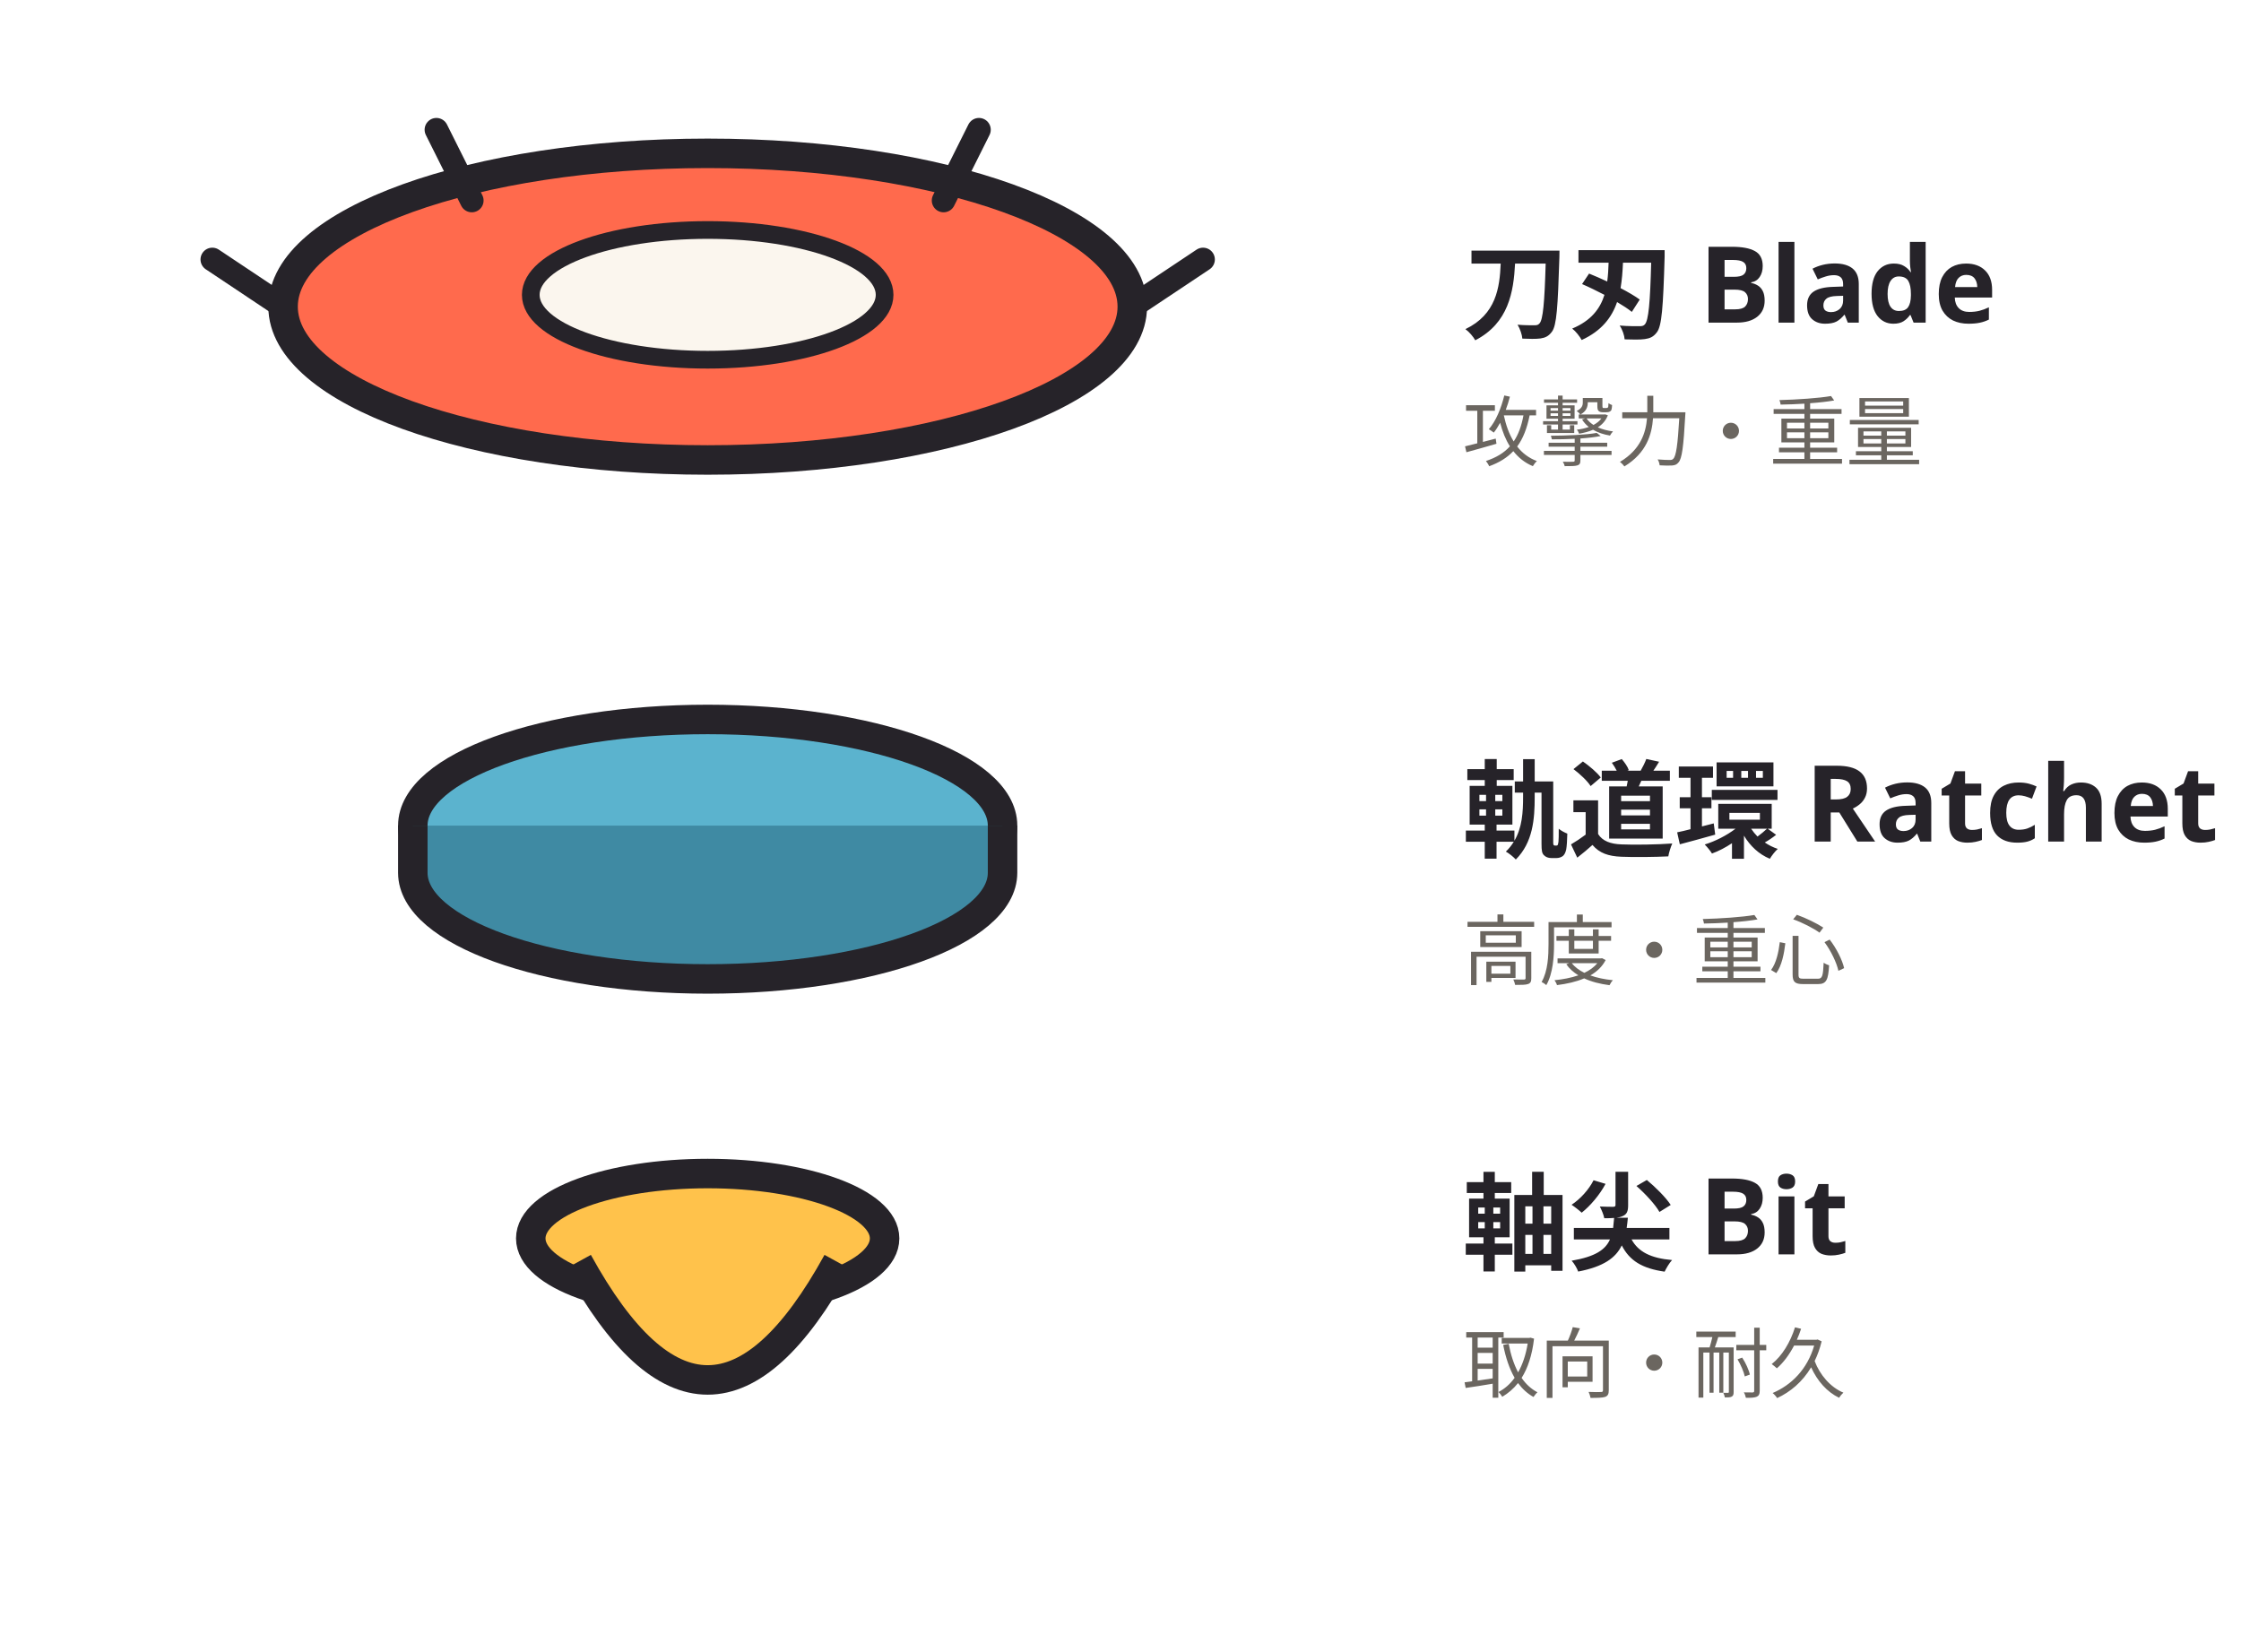
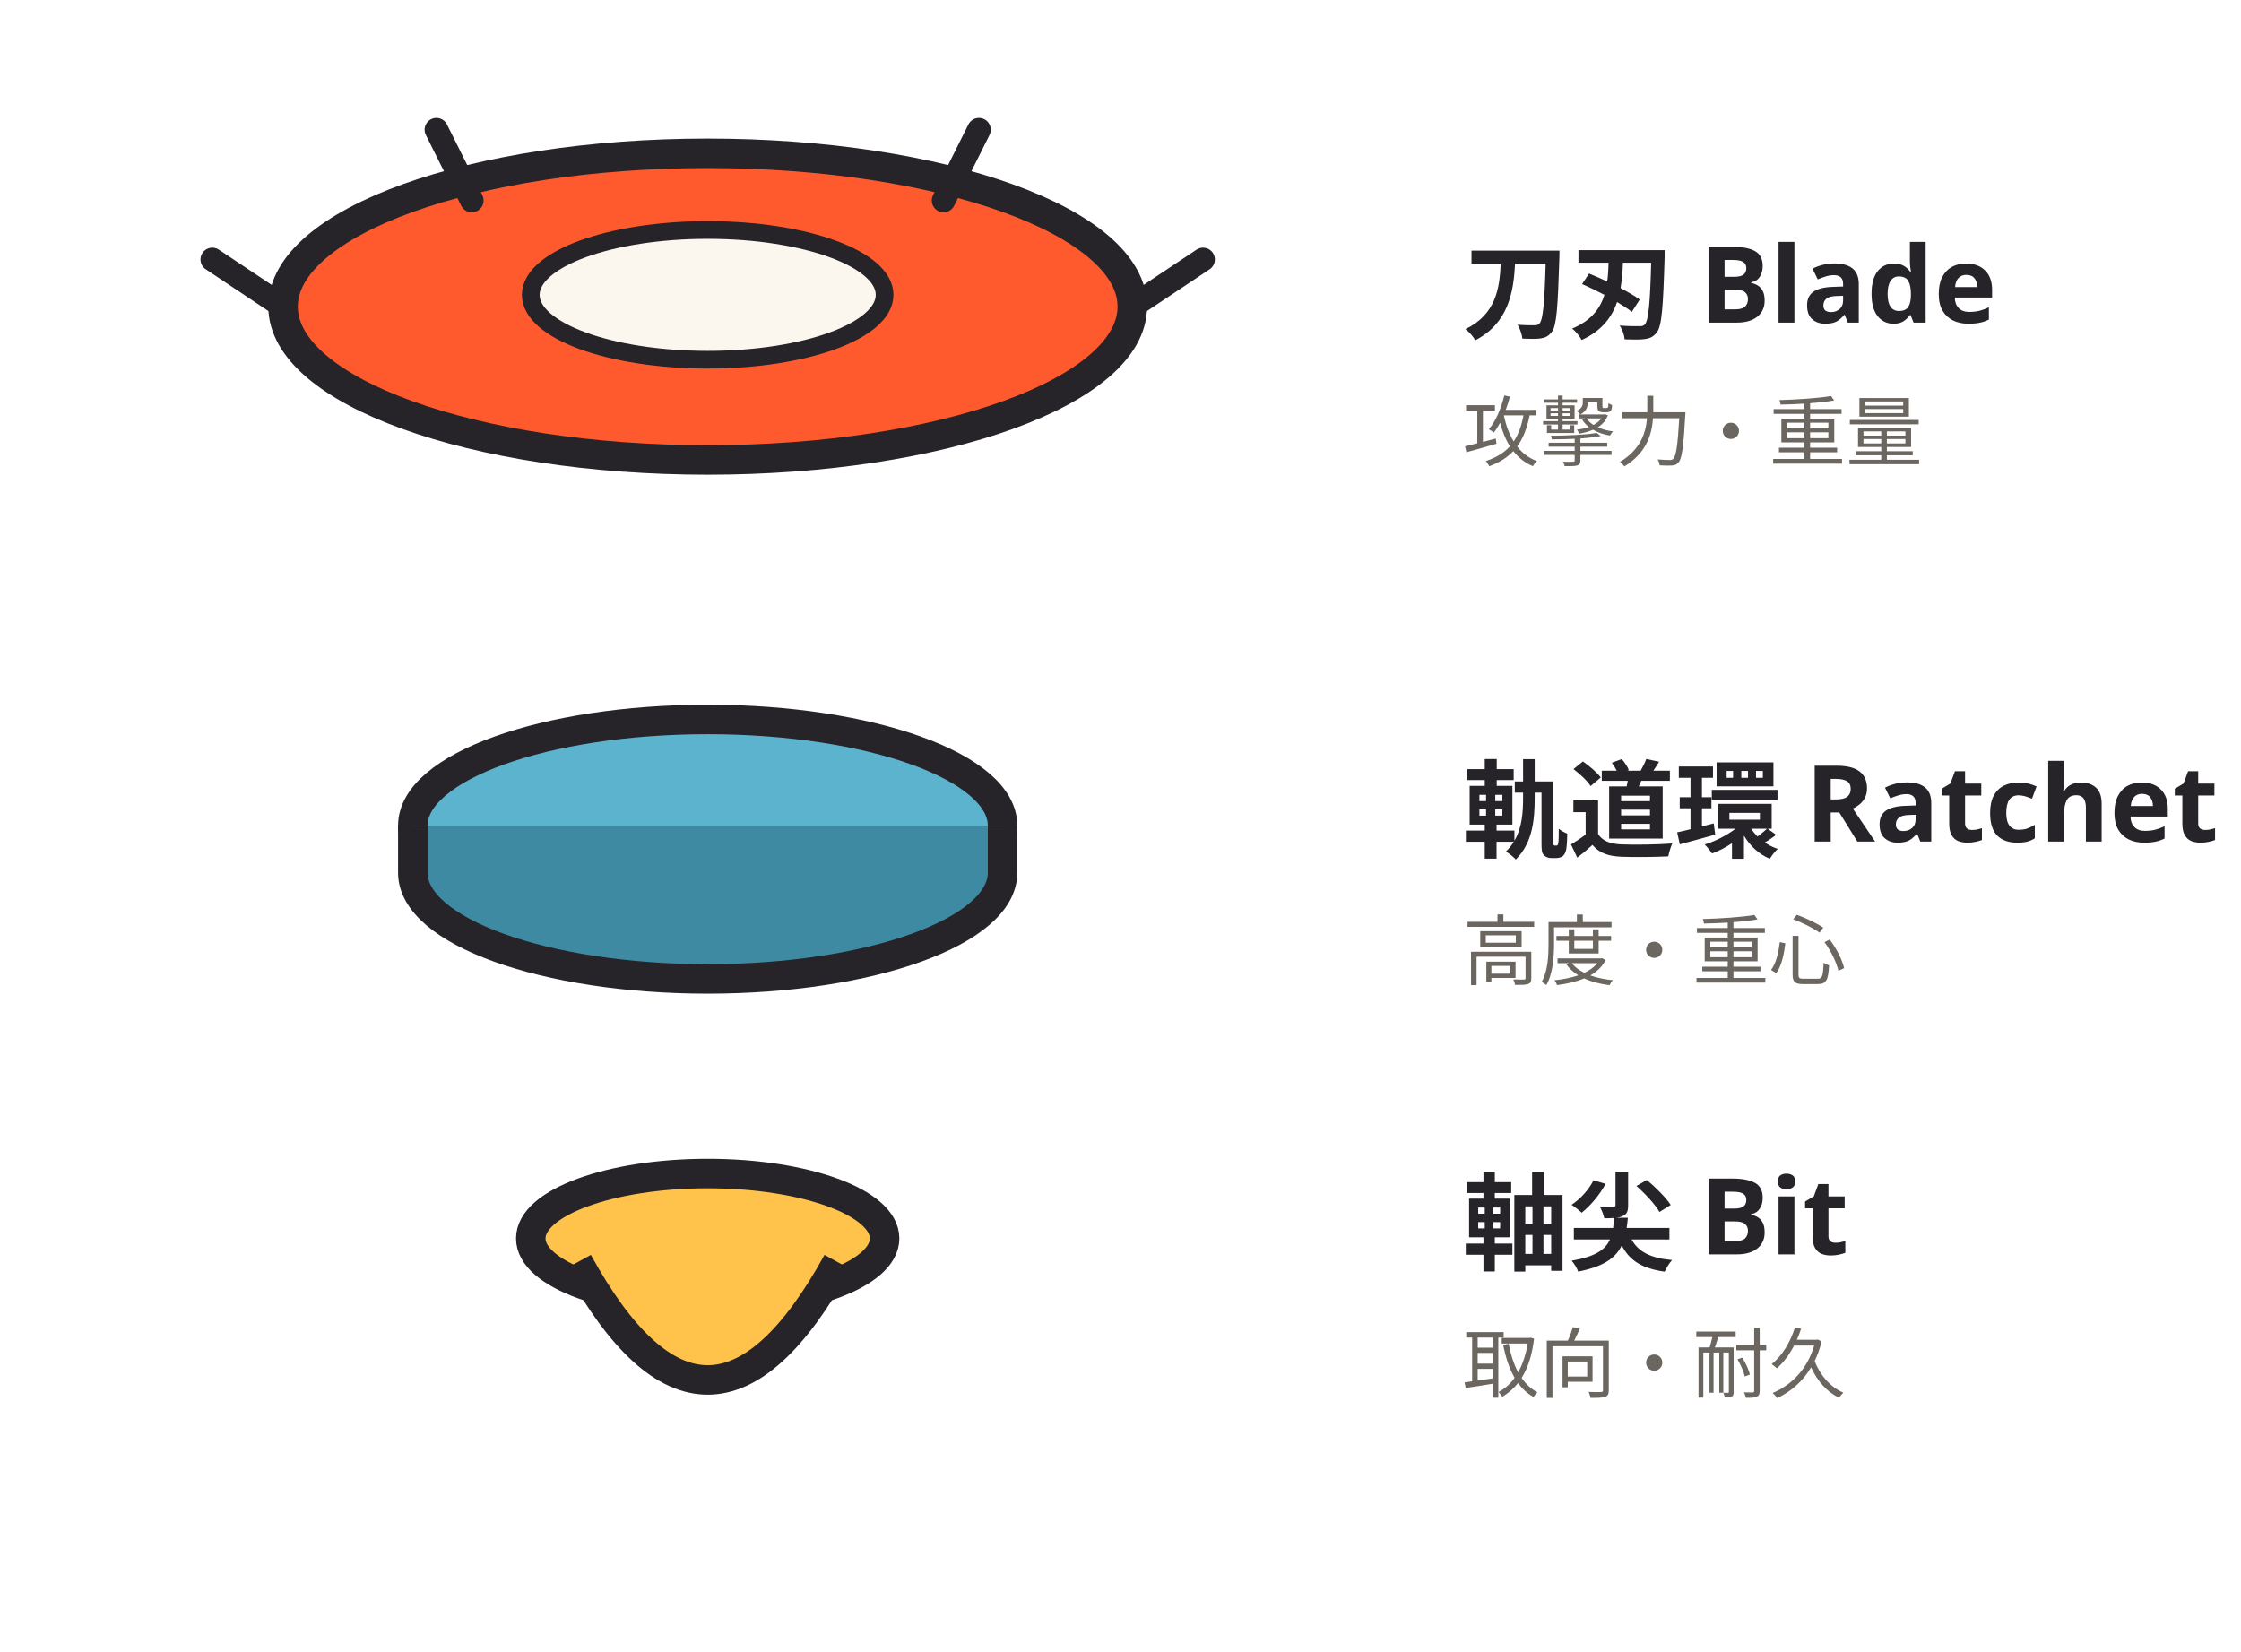
<svg xmlns="http://www.w3.org/2000/svg" viewBox="0 0 380 280" role="img" aria-label="戰鬥陀螺三大部位：刀刃、軌道環、軸尖">
  <g transform="translate(120,52)">
-     <ellipse cx="0" cy="0" rx="72" ry="26" fill="#FF6A4D" stroke="#262329" stroke-width="5" />
+     <ellipse cx="0" cy="0" rx="72" ry="26" fill="#FF5A2D" stroke="#262329" stroke-width="5" />
    <path d="M-72 0 l-12 -8 M72 0 l12 -8 M-40 -18 l-6 -12 M40 -18 l6 -12" stroke="#262329" stroke-width="4" stroke-linecap="round" />
    <ellipse cx="0" cy="-2" rx="30" ry="11" fill="#FBF6EE" stroke="#262329" stroke-width="3" />
    <text x="128" y="4" font-family="'Noto Sans TC',sans-serif" font-weight="700" font-size="18" fill="#262329">刀刃 Blade</text>
    <text x="128" y="26" font-family="'Noto Sans TC',sans-serif" font-size="13" fill="#6b6660">攻擊力・重量</text>
  </g>
  <g transform="translate(120,140)">
    <ellipse cx="0" cy="0" rx="50" ry="18" fill="#5BB3CE" stroke="#262329" stroke-width="5" />
    <path d="M-50 0 v8 a50 18 0 0 0 100 0 v-8" fill="#3F8AA3" stroke="#262329" stroke-width="5" />
    <text x="128" y="4" font-family="'Noto Sans TC',sans-serif" font-weight="700" font-size="18" fill="#262329">軌道環 Ratchet</text>
    <text x="128" y="26" font-family="'Noto Sans TC',sans-serif" font-size="13" fill="#6b6660">高度・重心</text>
  </g>
  <g transform="translate(120,210)">
    <ellipse cx="0" cy="0" rx="30" ry="11" fill="#FFC24B" stroke="#262329" stroke-width="5" />
    <path d="M-22 4 q22 40 44 0" fill="#FFC24B" stroke="#262329" stroke-width="5" />
    <text x="128" y="4" font-family="'Noto Sans TC',sans-serif" font-weight="700" font-size="18" fill="#262329">軸尖 Bit</text>
    <text x="128" y="26" font-family="'Noto Sans TC',sans-serif" font-size="13" fill="#6b6660">取向・耐久</text>
  </g>
</svg>
